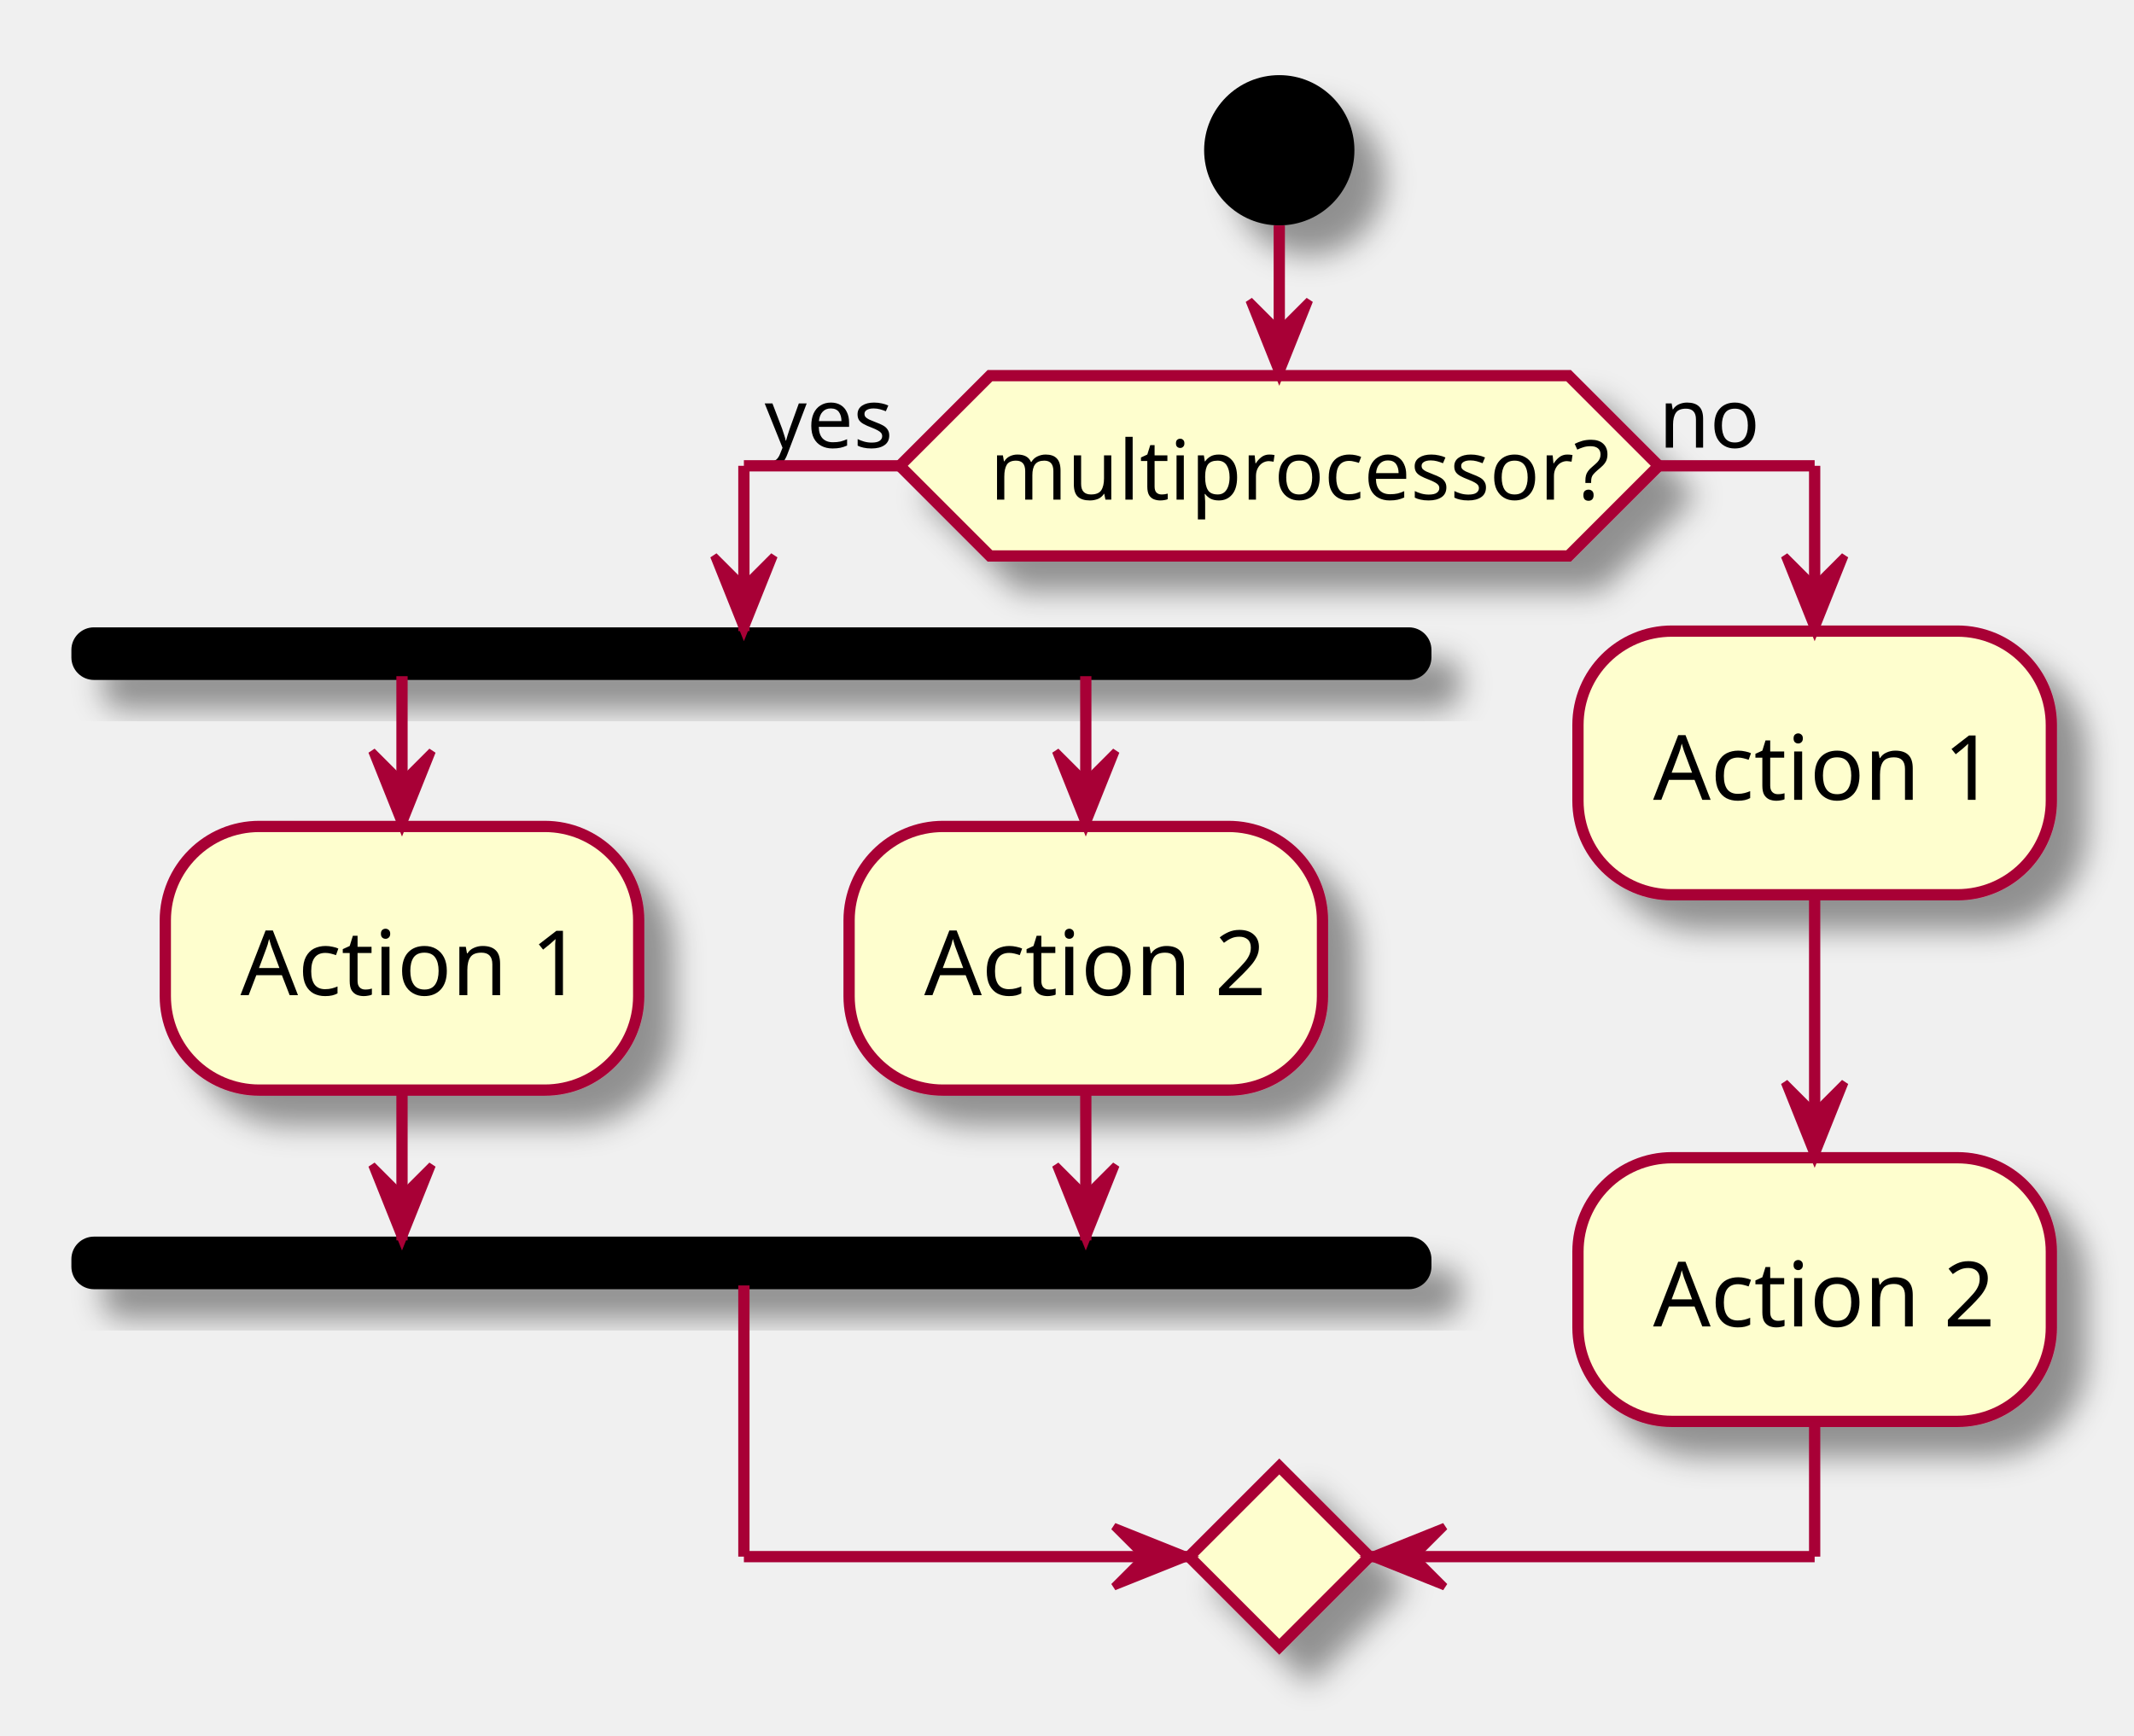
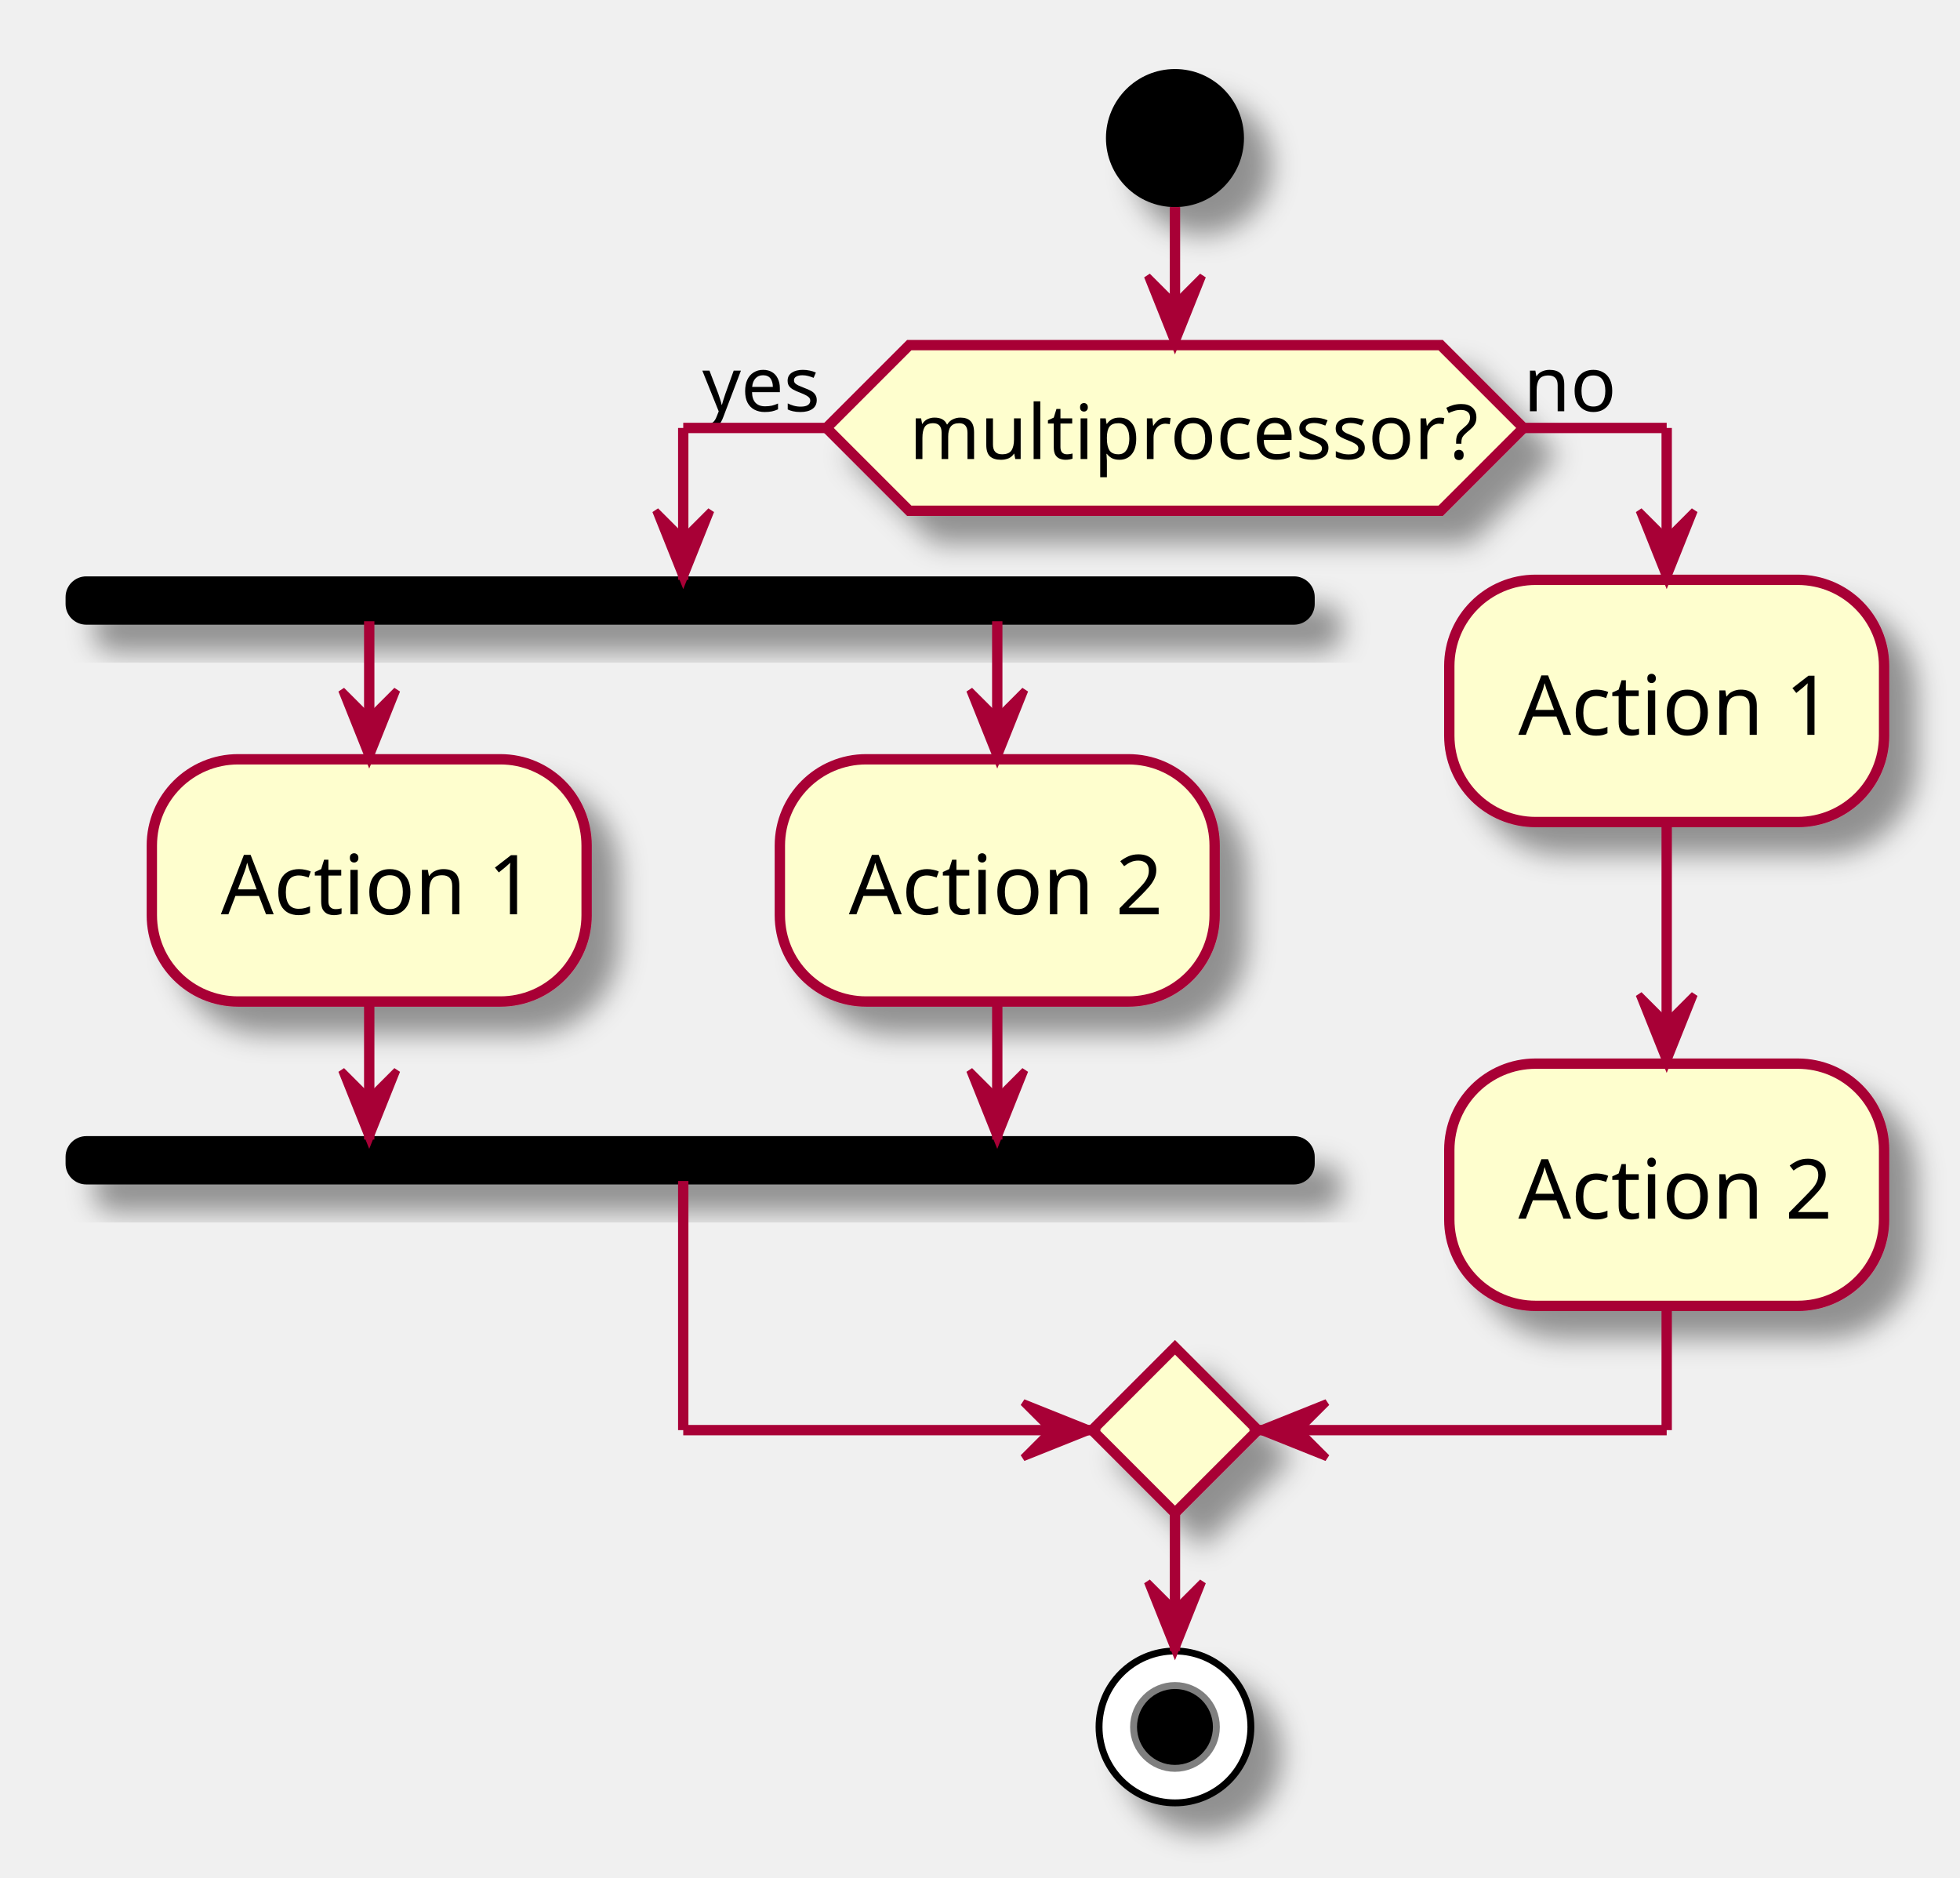
- <svg xmlns="http://www.w3.org/2000/svg" contentScriptType="application/ecmascript" contentStyleType="text/css" height="231px" preserveAspectRatio="none" style="width:284px;height:231px;" version="1.1" viewBox="0 0 284 231" width="284px" zoomAndPan="magnify">
+ <svg xmlns="http://www.w3.org/2000/svg" contentScriptType="application/ecmascript" contentStyleType="text/css" height="272px" preserveAspectRatio="none" style="width:284px;height:272px;" version="1.1" viewBox="0 0 284 272" width="284px" zoomAndPan="magnify">
  <defs>
-     <filter height="300%" id="f1181qnqudsl7p" width="300%" x="-1" y="-1">
+     <filter height="300%" id="f1txg2n4pkpfpl" width="300%" x="-1" y="-1">
      <feGaussianBlur result="blurOut" stdDeviation="2.0" />
      <feColorMatrix in="blurOut" result="blurOut2" type="matrix" values="0 0 0 0 0 0 0 0 0 0 0 0 0 0 0 0 0 0 .4 0" />
      <feOffset dx="4.0" dy="4.0" in="blurOut2" result="blurOut3" />
      <feBlend in="SourceGraphic" in2="blurOut3" mode="normal" />
    </filter>
  </defs>
  <g>
-     <ellipse cx="170.25" cy="20" fill="#000000" filter="url(#f1181qnqudsl7p)" rx="10" ry="10" style="stroke: none; stroke-width: 1.0;" />
-     <polygon fill="#FEFECE" filter="url(#f1181qnqudsl7p)" points="131.75,50,208.75,50,220.75,62,208.75,74,131.75,74,119.75,62,131.75,50" style="stroke: #A80036; stroke-width: 1.5;" />
+     <ellipse cx="170.25" cy="20" fill="#000000" filter="url(#f1txg2n4pkpfpl)" rx="10" ry="10" style="stroke: none; stroke-width: 1.0;" />
+     <polygon fill="#FEFECE" filter="url(#f1txg2n4pkpfpl)" points="131.75,50,208.75,50,220.75,62,208.75,74,131.75,74,119.75,62,131.75,50" style="stroke: #A80036; stroke-width: 1.5;" />
    <text fill="#000000" font-family="sans-serif" font-size="11" lengthAdjust="spacingAndGlyphs" textLength="77" x="131.75" y="66.501">multiprocessor?</text>
    <text fill="#000000" font-family="sans-serif" font-size="11" lengthAdjust="spacingAndGlyphs" textLength="18" x="101.75" y="59.583">yes</text>
    <text fill="#000000" font-family="sans-serif" font-size="11" lengthAdjust="spacingAndGlyphs" textLength="12" x="220.75" y="59.583">no</text>
-     <rect fill="#000000" filter="url(#f1181qnqudsl7p)" height="6" rx="2.5" ry="2.5" style="stroke: #000000; stroke-width: 1.0;" width="180" x="10" y="84" />
-     <rect fill="#FEFECE" filter="url(#f1181qnqudsl7p)" height="35.094" rx="12.5" ry="12.5" style="stroke: #A80036; stroke-width: 1.5;" width="63" x="22" y="110" />
+     <rect fill="#000000" filter="url(#f1txg2n4pkpfpl)" height="6" rx="2.5" ry="2.5" style="stroke: #000000; stroke-width: 1.0;" width="180" x="10" y="84" />
+     <rect fill="#FEFECE" filter="url(#f1txg2n4pkpfpl)" height="35.094" rx="12.5" ry="12.5" style="stroke: #A80036; stroke-width: 1.5;" width="63" x="22" y="110" />
    <text fill="#000000" font-family="sans-serif" font-size="12" lengthAdjust="spacingAndGlyphs" textLength="43" x="32" y="132.457">Action 1</text>
-     <rect fill="#FEFECE" filter="url(#f1181qnqudsl7p)" height="35.094" rx="12.5" ry="12.5" style="stroke: #A80036; stroke-width: 1.5;" width="63" x="113" y="110" />
+     <rect fill="#FEFECE" filter="url(#f1txg2n4pkpfpl)" height="35.094" rx="12.5" ry="12.5" style="stroke: #A80036; stroke-width: 1.5;" width="63" x="113" y="110" />
    <text fill="#000000" font-family="sans-serif" font-size="12" lengthAdjust="spacingAndGlyphs" textLength="43" x="123" y="132.457">Action 2</text>
-     <rect fill="#000000" filter="url(#f1181qnqudsl7p)" height="6" rx="2.5" ry="2.5" style="stroke: #000000; stroke-width: 1.0;" width="180" x="10" y="165.094" />
-     <rect fill="#FEFECE" filter="url(#f1181qnqudsl7p)" height="35.094" rx="12.5" ry="12.5" style="stroke: #A80036; stroke-width: 1.5;" width="63" x="210" y="84" />
+     <rect fill="#000000" filter="url(#f1txg2n4pkpfpl)" height="6" rx="2.5" ry="2.5" style="stroke: #000000; stroke-width: 1.0;" width="180" x="10" y="165.094" />
+     <rect fill="#FEFECE" filter="url(#f1txg2n4pkpfpl)" height="35.094" rx="12.5" ry="12.5" style="stroke: #A80036; stroke-width: 1.5;" width="63" x="210" y="84" />
    <text fill="#000000" font-family="sans-serif" font-size="12" lengthAdjust="spacingAndGlyphs" textLength="43" x="220" y="106.457">Action 1</text>
-     <rect fill="#FEFECE" filter="url(#f1181qnqudsl7p)" height="35.094" rx="12.5" ry="12.5" style="stroke: #A80036; stroke-width: 1.5;" width="63" x="210" y="154.094" />
+     <rect fill="#FEFECE" filter="url(#f1txg2n4pkpfpl)" height="35.094" rx="12.5" ry="12.5" style="stroke: #A80036; stroke-width: 1.5;" width="63" x="210" y="154.094" />
    <text fill="#000000" font-family="sans-serif" font-size="12" lengthAdjust="spacingAndGlyphs" textLength="43" x="220" y="176.551">Action 2</text>
-     <polygon fill="#FEFECE" filter="url(#f1181qnqudsl7p)" points="170.25,195.188,182.25,207.188,170.25,219.188,158.25,207.188,170.25,195.188" style="stroke: #A80036; stroke-width: 1.5;" />
+     <polygon fill="#FEFECE" filter="url(#f1txg2n4pkpfpl)" points="170.25,195.188,182.25,207.188,170.25,219.188,158.25,207.188,170.25,195.188" style="stroke: #A80036; stroke-width: 1.5;" />
+     <ellipse cx="170.25" cy="250.188" fill="#FFFFFF" filter="url(#f1txg2n4pkpfpl)" rx="11" ry="11" style="stroke: #000000; stroke-width: 1.0;" />
+     <ellipse cx="170.25" cy="250.188" fill="#000000" rx="6" ry="6" style="stroke: #7F7F7F; stroke-width: 1.0;" />
    <line style="stroke: #A80036; stroke-width: 1.5;" x1="53.5" x2="53.5" y1="90" y2="110" />
    <polygon fill="#A80036" points="49.5,100,53.5,110,57.5,100,53.5,104" style="stroke: #A80036; stroke-width: 1.0;" />
    <line style="stroke: #A80036; stroke-width: 1.5;" x1="144.5" x2="144.5" y1="90" y2="110" />
    <polygon fill="#A80036" points="140.5,100,144.5,110,148.5,100,144.5,104" style="stroke: #A80036; stroke-width: 1.0;" />
    <line style="stroke: #A80036; stroke-width: 1.5;" x1="53.5" x2="53.5" y1="145.094" y2="165.094" />
    <polygon fill="#A80036" points="49.5,155.094,53.5,165.094,57.5,155.094,53.5,159.094" style="stroke: #A80036; stroke-width: 1.0;" />
    <line style="stroke: #A80036; stroke-width: 1.5;" x1="144.5" x2="144.5" y1="145.094" y2="165.094" />
    <polygon fill="#A80036" points="140.5,155.094,144.5,165.094,148.5,155.094,144.5,159.094" style="stroke: #A80036; stroke-width: 1.0;" />
    <line style="stroke: #A80036; stroke-width: 1.5;" x1="241.5" x2="241.5" y1="119.094" y2="154.094" />
    <polygon fill="#A80036" points="237.5,144.094,241.5,154.094,245.5,144.094,241.5,148.094" style="stroke: #A80036; stroke-width: 1.0;" />
    <line style="stroke: #A80036; stroke-width: 1.5;" x1="119.75" x2="99" y1="62" y2="62" />
    <line style="stroke: #A80036; stroke-width: 1.5;" x1="99" x2="99" y1="62" y2="84" />
    <polygon fill="#A80036" points="95,74,99,84,103,74,99,78" style="stroke: #A80036; stroke-width: 1.0;" />
    <line style="stroke: #A80036; stroke-width: 1.5;" x1="220.75" x2="241.5" y1="62" y2="62" />
    <line style="stroke: #A80036; stroke-width: 1.5;" x1="241.5" x2="241.5" y1="62" y2="84" />
    <polygon fill="#A80036" points="237.5,74,241.5,84,245.5,74,241.5,78" style="stroke: #A80036; stroke-width: 1.0;" />
    <line style="stroke: #A80036; stroke-width: 1.5;" x1="99" x2="99" y1="171.094" y2="207.188" />
    <line style="stroke: #A80036; stroke-width: 1.5;" x1="99" x2="158.25" y1="207.188" y2="207.188" />
    <polygon fill="#A80036" points="148.25,203.188,158.25,207.188,148.25,211.188,152.25,207.188" style="stroke: #A80036; stroke-width: 1.0;" />
    <line style="stroke: #A80036; stroke-width: 1.5;" x1="241.5" x2="241.5" y1="189.188" y2="207.188" />
    <line style="stroke: #A80036; stroke-width: 1.5;" x1="241.5" x2="182.25" y1="207.188" y2="207.188" />
    <polygon fill="#A80036" points="192.25,203.188,182.25,207.188,192.25,211.188,188.25,207.188" style="stroke: #A80036; stroke-width: 1.0;" />
    <line style="stroke: #A80036; stroke-width: 1.5;" x1="170.25" x2="170.25" y1="30" y2="50" />
    <polygon fill="#A80036" points="166.25,40,170.25,50,174.25,40,170.25,44" style="stroke: #A80036; stroke-width: 1.0;" />
+     <line style="stroke: #A80036; stroke-width: 1.5;" x1="170.25" x2="170.25" y1="219.188" y2="239.188" />
+     <polygon fill="#A80036" points="166.25,229.188,170.25,239.188,174.25,229.188,170.25,233.188" style="stroke: #A80036; stroke-width: 1.0;" />
  </g>
</svg>
